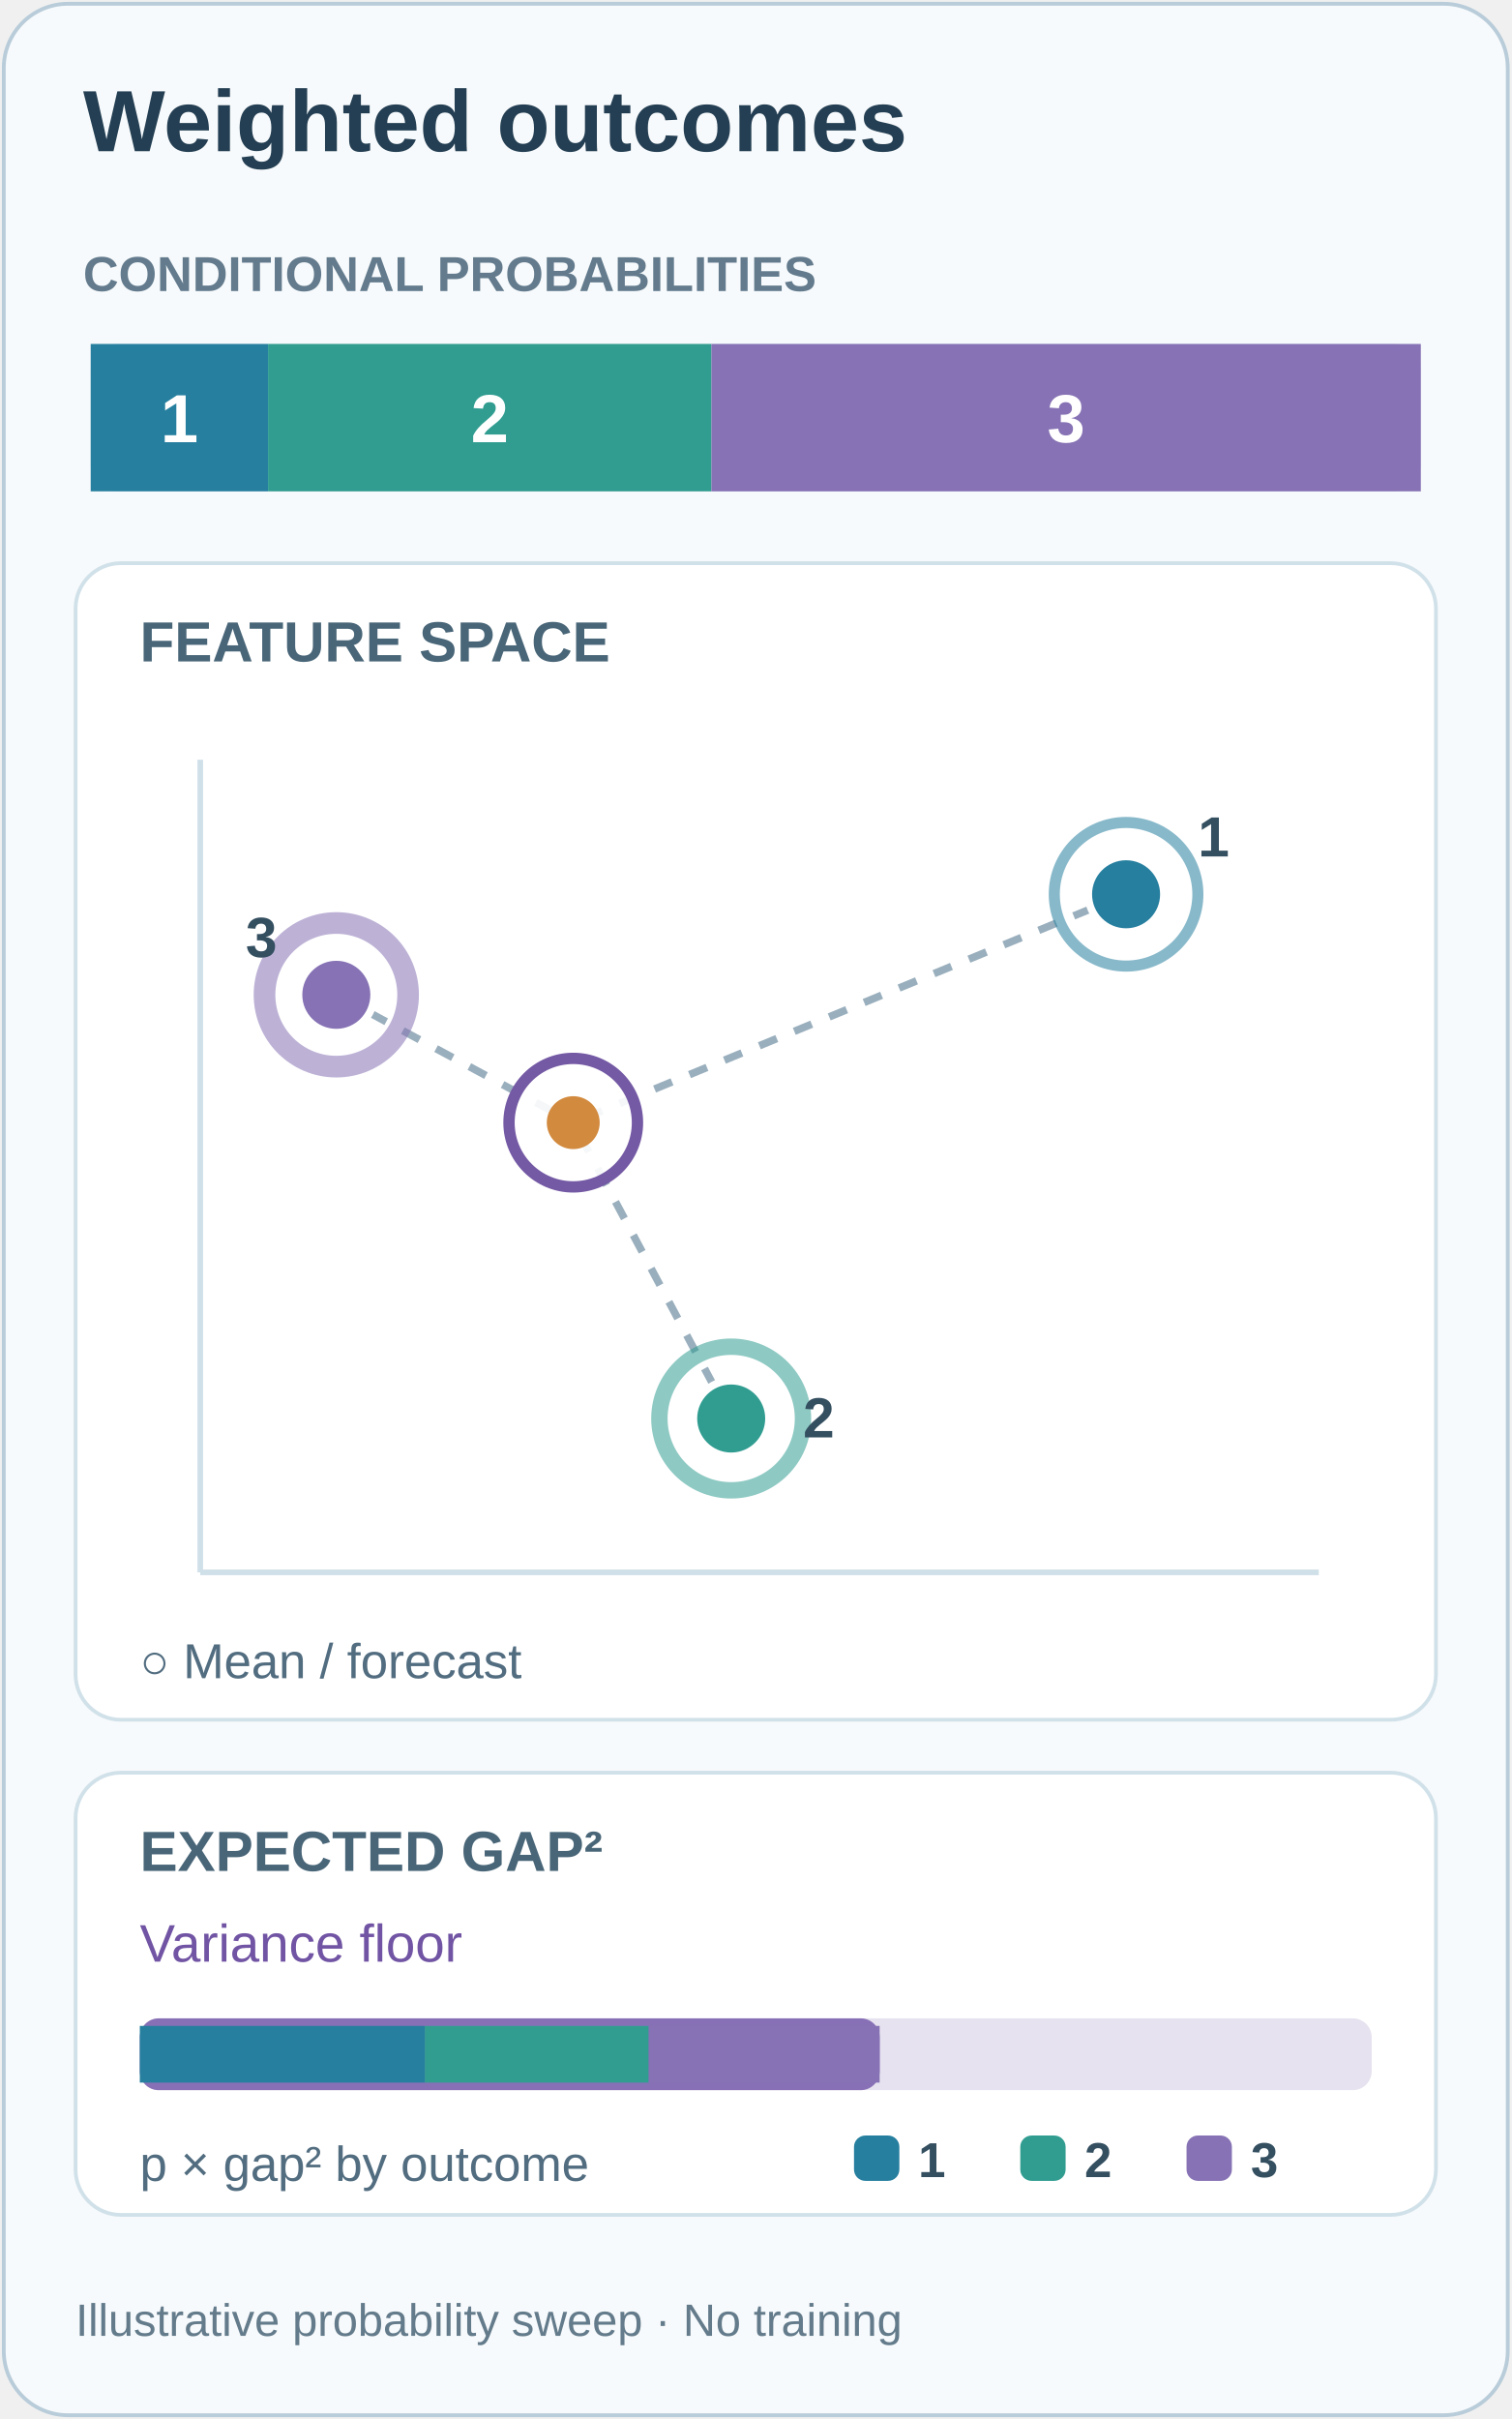
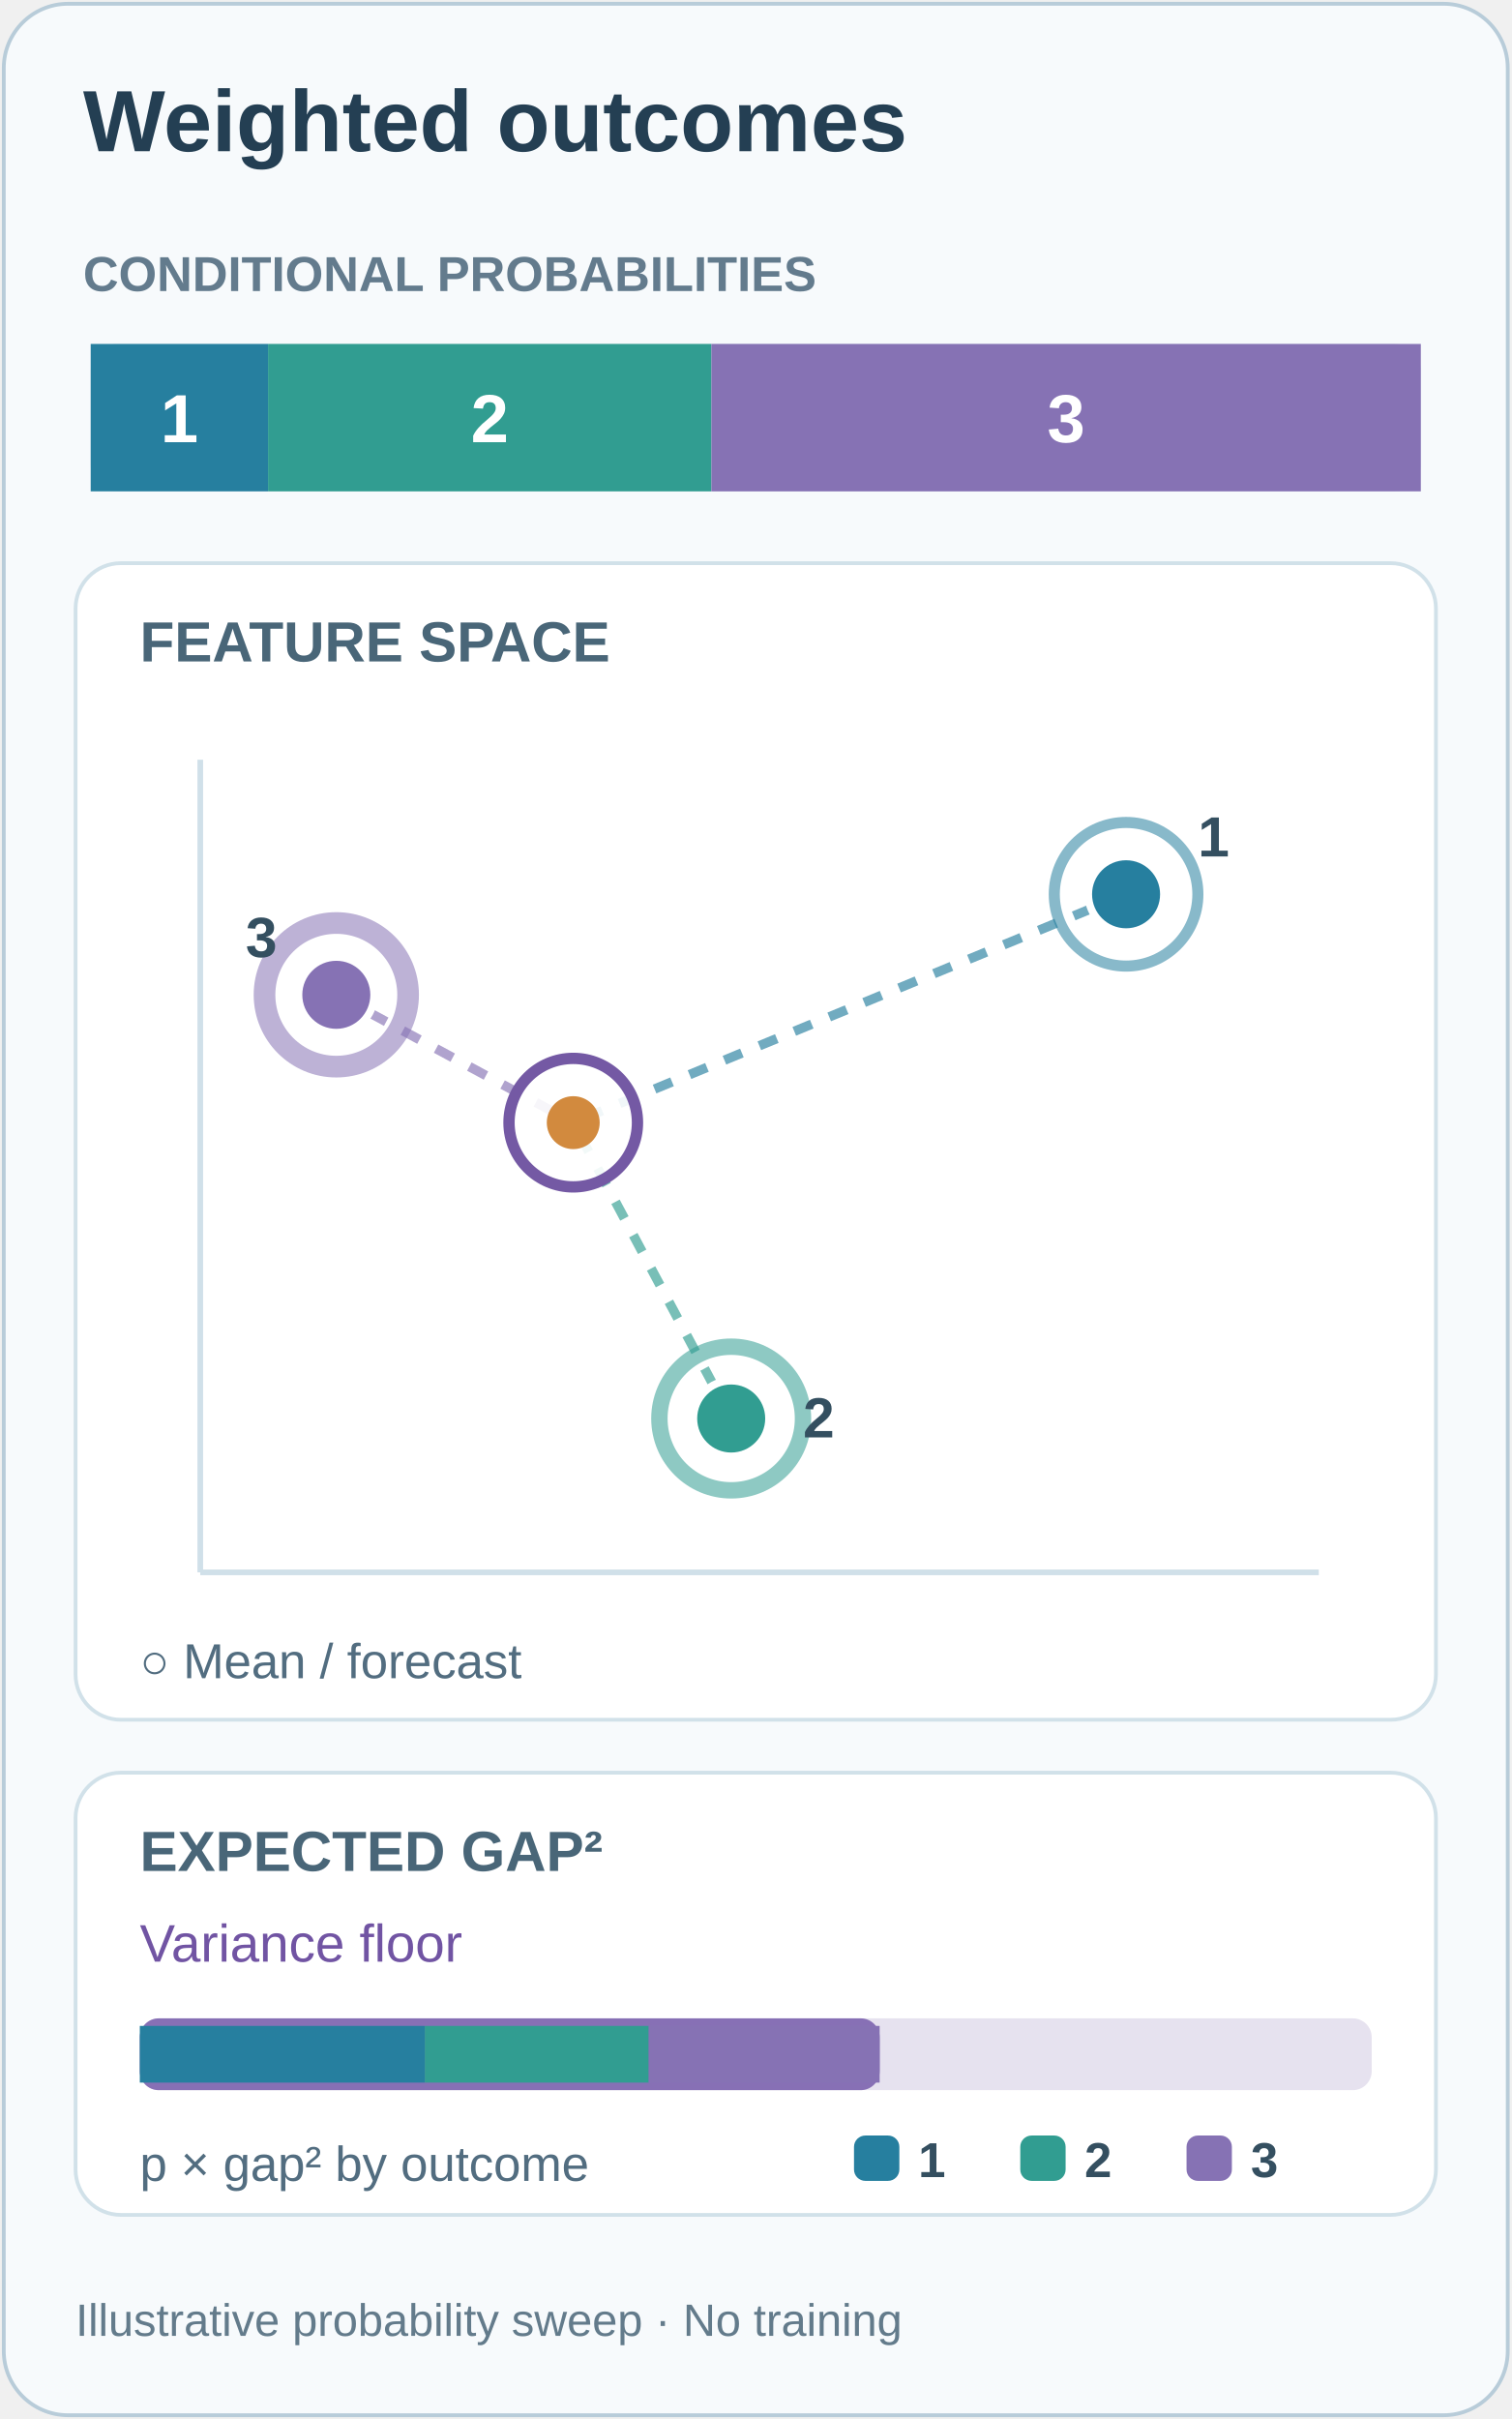
<svg xmlns="http://www.w3.org/2000/svg" width="400" height="640" viewBox="0 0 400 640" role="img" aria-labelledby="title desc">
  <rect x="1" y="1" width="398" height="638" rx="17" fill="#f7fafc" stroke="#b8ccd9" />
  <text x="22" y="40" font-family="Arial,sans-serif" font-size="23" font-weight="700" fill="#243f53">Weighted outcomes</text>
  <text x="22" y="77" font-family="Arial,sans-serif" font-size="13" font-weight="700" fill="#637b8d">CONDITIONAL PROBABILITIES</text>
  <rect x="24" y="91" width="352" height="39" rx="7" fill="#dfe9ef" />
  <rect id="icm-weight-1" x="24.000" y="91" width="46.933" height="39" fill="#267f9f">
    <animate attributeName="x" values="24.000;24.000;24.000;24.000;24.000" keyTimes="0;.25;.5;.75;1" dur="10s" calcMode="linear" repeatCount="indefinite" />
    <animate attributeName="width" values="46.933;117.333;187.733;117.333;46.933" keyTimes="0;.25;.5;.75;1" dur="10s" calcMode="linear" repeatCount="indefinite" />
  </rect>
  <text x="47.467" y="117" text-anchor="middle" font-family="Arial,sans-serif" font-size="18" font-weight="700" fill="#fff">1<animate attributeName="x" values="47.467;82.667;117.867;82.667;47.467" keyTimes="0;.25;.5;.75;1" dur="10s" calcMode="linear" repeatCount="indefinite" />
  </text>
  <rect id="icm-weight-2" x="70.933" y="91" width="117.333" height="39" fill="#319d91">
    <animate attributeName="x" values="70.933;141.333;211.733;141.333;70.933" keyTimes="0;.25;.5;.75;1" dur="10s" calcMode="linear" repeatCount="indefinite" />
    <animate attributeName="width" values="117.333;117.333;117.333;117.333;117.333" keyTimes="0;.25;.5;.75;1" dur="10s" calcMode="linear" repeatCount="indefinite" />
  </rect>
  <text x="129.600" y="117" text-anchor="middle" font-family="Arial,sans-serif" font-size="18" font-weight="700" fill="#fff">2<animate attributeName="x" values="129.600;200.000;270.400;200.000;129.600" keyTimes="0;.25;.5;.75;1" dur="10s" calcMode="linear" repeatCount="indefinite" />
  </text>
  <rect id="icm-weight-3" x="188.267" y="91" width="187.733" height="39" fill="#8672b4">
    <animate attributeName="x" values="188.267;258.667;329.067;258.667;188.267" keyTimes="0;.25;.5;.75;1" dur="10s" calcMode="linear" repeatCount="indefinite" />
    <animate attributeName="width" values="187.733;117.333;46.933;117.333;187.733" keyTimes="0;.25;.5;.75;1" dur="10s" calcMode="linear" repeatCount="indefinite" />
  </rect>
  <text x="282.133" y="117" text-anchor="middle" font-family="Arial,sans-serif" font-size="18" font-weight="700" fill="#fff">3<animate attributeName="x" values="282.133;317.333;352.533;317.333;282.133" keyTimes="0;.25;.5;.75;1" dur="10s" calcMode="linear" repeatCount="indefinite" />
  </text>
  <rect x="20" y="149" width="360" height="306" rx="12" fill="#fff" stroke="#d1e1e9" />
  <text x="37" y="175" font-family="Arial,sans-serif" font-size="15" font-weight="700" fill="#496678">FEATURE SPACE</text>
  <path d="M53 416H349M53 201V416" fill="none" stroke="#d0e0e9" stroke-width="1.5" />
-   <line x1="298.000" y1="236.600" x2="151.700" y2="297.020" stroke="#9aafbd" stroke-width="2" stroke-dasharray="5 5">
+   <line x1="298.000" y1="236.600" x2="151.700" y2="297.020" id="icm-outcome-ray-1" stroke="#267f9f" stroke-opacity=".65" stroke-width="2.5" stroke-dasharray="5 5">
    <animate attributeName="x2" values="151.700;193.500;235.300;193.500;151.700" keyTimes="0;.25;.5;.75;1" dur="10s" calcMode="linear" repeatCount="indefinite" />
    <animate attributeName="y2" values="297.020;291.700;286.380;291.700;297.020" keyTimes="0;.25;.5;.75;1" dur="10s" calcMode="linear" repeatCount="indefinite" />
  </line>
  <circle id="icm-ring-1" cx="298.000" cy="236.600" r="19" fill="none" stroke="#267f9f" opacity=".55" stroke-width="2.933">
    <animate attributeName="stroke-width" values="2.933;4.333;5.733;4.333;2.933" keyTimes="0;.25;.5;.75;1" dur="10s" calcMode="linear" repeatCount="indefinite" />
  </circle>
  <circle cx="298.000" cy="236.600" r="10" fill="#267f9f" stroke="#fff" stroke-width="2" />
  <text x="317.000" y="226.600" font-family="Arial,sans-serif" font-size="15" font-weight="700" fill="#344f60">1</text>
-   <line x1="193.500" y1="375.300" x2="151.700" y2="297.020" stroke="#9aafbd" stroke-width="2" stroke-dasharray="5 5">
+   <line x1="193.500" y1="375.300" x2="151.700" y2="297.020" id="icm-outcome-ray-2" stroke="#319d91" stroke-opacity=".65" stroke-width="2.5" stroke-dasharray="5 5">
    <animate attributeName="x2" values="151.700;193.500;235.300;193.500;151.700" keyTimes="0;.25;.5;.75;1" dur="10s" calcMode="linear" repeatCount="indefinite" />
    <animate attributeName="y2" values="297.020;291.700;286.380;291.700;297.020" keyTimes="0;.25;.5;.75;1" dur="10s" calcMode="linear" repeatCount="indefinite" />
  </line>
  <circle id="icm-ring-2" cx="193.500" cy="375.300" r="19" fill="none" stroke="#319d91" opacity=".55" stroke-width="4.333">
    <animate attributeName="stroke-width" values="4.333;4.333;4.333;4.333;4.333" keyTimes="0;.25;.5;.75;1" dur="10s" calcMode="linear" repeatCount="indefinite" />
  </circle>
  <circle cx="193.500" cy="375.300" r="10" fill="#319d91" stroke="#fff" stroke-width="2" />
  <text x="212.500" y="380.300" font-family="Arial,sans-serif" font-size="15" font-weight="700" fill="#344f60">2</text>
-   <line x1="89.000" y1="263.200" x2="151.700" y2="297.020" stroke="#9aafbd" stroke-width="2" stroke-dasharray="5 5">
+   <line x1="89.000" y1="263.200" x2="151.700" y2="297.020" id="icm-outcome-ray-3" stroke="#8672b4" stroke-opacity=".65" stroke-width="2.5" stroke-dasharray="5 5">
    <animate attributeName="x2" values="151.700;193.500;235.300;193.500;151.700" keyTimes="0;.25;.5;.75;1" dur="10s" calcMode="linear" repeatCount="indefinite" />
    <animate attributeName="y2" values="297.020;291.700;286.380;291.700;297.020" keyTimes="0;.25;.5;.75;1" dur="10s" calcMode="linear" repeatCount="indefinite" />
  </line>
  <circle id="icm-ring-3" cx="89.000" cy="263.200" r="19" fill="none" stroke="#8672b4" opacity=".55" stroke-width="5.733">
    <animate attributeName="stroke-width" values="5.733;4.333;2.933;4.333;5.733" keyTimes="0;.25;.5;.75;1" dur="10s" calcMode="linear" repeatCount="indefinite" />
  </circle>
  <circle cx="89.000" cy="263.200" r="10" fill="#8672b4" stroke="#fff" stroke-width="2" />
  <text x="65.000" y="253.200" font-family="Arial,sans-serif" font-size="15" font-weight="700" fill="#344f60">3</text>
  <circle id="icm-weighted-mean" cx="151.700" cy="297.020" r="17" stroke="#7459a4" stroke-width="3" fill="#fff" fill-opacity=".9">
    <animate attributeName="cx" values="151.700;193.500;235.300;193.500;151.700" keyTimes="0;.25;.5;.75;1" dur="10s" calcMode="linear" repeatCount="indefinite" />
    <animate attributeName="cy" values="297.020;291.700;286.380;291.700;297.020" keyTimes="0;.25;.5;.75;1" dur="10s" calcMode="linear" repeatCount="indefinite" />
  </circle>
  <circle id="icm-weighted-forecast" cx="151.700" cy="297.020" r="7" fill="#d28a3e">
    <animate attributeName="cx" values="151.700;193.500;235.300;193.500;151.700" keyTimes="0;.25;.5;.75;1" dur="10s" calcMode="linear" repeatCount="indefinite" />
    <animate attributeName="cy" values="297.020;291.700;286.380;291.700;297.020" keyTimes="0;.25;.5;.75;1" dur="10s" calcMode="linear" repeatCount="indefinite" />
  </circle>
  <text x="37" y="444" font-family="Arial,sans-serif" font-size="13" fill="#526d80">○ Mean / forecast</text>
  <rect x="20" y="469" width="360" height="117" rx="12" fill="#fff" stroke="#d1e1e9" />
  <text x="37" y="495" font-family="Arial,sans-serif" font-size="15" font-weight="700" fill="#496678">EXPECTED GAP²</text>
  <text x="37" y="519" font-family="Arial,sans-serif" font-size="14" fill="#7154a3">Variance floor</text>
  <rect x="37" y="534" width="326" height="19" rx="5" fill="#e6e2ef" />
  <rect id="icm-weighted-variance" x="37" y="534" width="195.787" height="19" rx="5" fill="#8770b5">
    <animate attributeName="width" values="195.787;204.407;212.226;219.242;225.458;230.871;235.483;239.293;242.301;244.508;245.913;246.516;246.317;245.317;243.515;240.912;237.507;233.300;228.291;222.481;215.869;222.481;228.291;233.300;237.507;240.912;243.515;245.317;246.317;246.516;245.913;244.508;242.301;239.293;235.483;230.871;225.458;219.242;212.226;204.407;195.787" keyTimes="0.000;0.025;0.050;0.075;0.100;0.125;0.150;0.175;0.200;0.225;0.250;0.275;0.300;0.325;0.350;0.375;0.400;0.425;0.450;0.475;0.500;0.525;0.550;0.575;0.600;0.625;0.650;0.675;0.700;0.725;0.750;0.775;0.800;0.825;0.850;0.875;0.900;0.925;0.950;0.975;1.000" dur="10s" calcMode="linear" repeatCount="indefinite" />
  </rect>
  <rect id="icm-variance-term-1" x="37.000" y="536" width="75.417" height="15" fill="#267f9f" aria-hidden="true">
    <animate attributeName="x" values="37.000;37.000;37.000;37.000;37.000;37.000;37.000;37.000;37.000;37.000;37.000;37.000;37.000;37.000;37.000;37.000;37.000;37.000;37.000;37.000;37.000;37.000;37.000;37.000;37.000;37.000;37.000;37.000;37.000;37.000;37.000;37.000;37.000;37.000;37.000;37.000;37.000;37.000;37.000;37.000;37.000" keyTimes="0.000;0.025;0.050;0.075;0.100;0.125;0.150;0.175;0.200;0.225;0.250;0.275;0.300;0.325;0.350;0.375;0.400;0.425;0.450;0.475;0.500;0.525;0.550;0.575;0.600;0.625;0.650;0.675;0.700;0.725;0.750;0.775;0.800;0.825;0.850;0.875;0.900;0.925;0.950;0.975;1.000" dur="10s" calcMode="linear" repeatCount="indefinite" />
    <animate attributeName="width" values="75.417;82.335;88.245;93.196;97.235;100.411;102.772;104.366;105.241;105.445;105.026;104.033;102.513;100.515;98.087;95.276;92.131;88.700;85.031;81.173;77.172;81.173;85.031;88.700;92.131;95.276;98.087;100.515;102.513;104.033;105.026;105.445;105.241;104.366;102.772;100.411;97.235;93.196;88.245;82.335;75.417" keyTimes="0.000;0.025;0.050;0.075;0.100;0.125;0.150;0.175;0.200;0.225;0.250;0.275;0.300;0.325;0.350;0.375;0.400;0.425;0.450;0.475;0.500;0.525;0.550;0.575;0.600;0.625;0.650;0.675;0.700;0.725;0.750;0.775;0.800;0.825;0.850;0.875;0.900;0.925;0.950;0.975;1.000" dur="10s" calcMode="linear" repeatCount="indefinite" />
  </rect>
  <rect id="icm-variance-term-2" x="112.417" y="536" width="59.262" height="15" fill="#319d91" aria-hidden="true">
    <animate attributeName="x" values="112.417;119.335;125.245;130.196;134.235;137.411;139.772;141.366;142.241;142.445;142.026;141.033;139.513;137.515;135.087;132.276;129.131;125.700;122.031;118.173;114.172;118.173;122.031;125.700;129.131;132.276;135.087;137.515;139.513;141.033;142.026;142.445;142.241;141.366;139.772;137.411;134.235;130.196;125.245;119.335;112.417" keyTimes="0.000;0.025;0.050;0.075;0.100;0.125;0.150;0.175;0.200;0.225;0.250;0.275;0.300;0.325;0.350;0.375;0.400;0.425;0.450;0.475;0.500;0.525;0.550;0.575;0.600;0.625;0.650;0.675;0.700;0.725;0.750;0.775;0.800;0.825;0.850;0.875;0.900;0.925;0.950;0.975;1.000" dur="10s" calcMode="linear" repeatCount="indefinite" />
    <animate attributeName="width" values="59.262;57.393;55.791;54.456;53.389;52.588;52.055;51.789;51.790;52.059;52.595;53.398;54.468;55.805;57.410;59.282;61.421;63.828;66.501;69.442;72.650;69.442;66.501;63.828;61.421;59.282;57.410;55.805;54.468;53.398;52.595;52.059;51.790;51.789;52.055;52.588;53.389;54.456;55.791;57.393;59.262" keyTimes="0.000;0.025;0.050;0.075;0.100;0.125;0.150;0.175;0.200;0.225;0.250;0.275;0.300;0.325;0.350;0.375;0.400;0.425;0.450;0.475;0.500;0.525;0.550;0.575;0.600;0.625;0.650;0.675;0.700;0.725;0.750;0.775;0.800;0.825;0.850;0.875;0.900;0.925;0.950;0.975;1.000" dur="10s" calcMode="linear" repeatCount="indefinite" />
  </rect>
  <rect id="icm-variance-term-3" x="171.680" y="536" width="61.107" height="15" fill="#8672b4" aria-hidden="true">
    <animate attributeName="x" values="171.680;176.728;181.036;184.652;187.624;189.999;191.827;193.155;194.031;194.504;194.621;194.431;193.981;193.321;192.497;191.558;190.552;189.528;188.533;187.615;186.823;187.615;188.533;189.528;190.552;191.558;192.497;193.321;193.981;194.431;194.621;194.504;194.031;193.155;191.827;189.999;187.624;184.652;181.036;176.728;171.680" keyTimes="0.000;0.025;0.050;0.075;0.100;0.125;0.150;0.175;0.200;0.225;0.250;0.275;0.300;0.325;0.350;0.375;0.400;0.425;0.450;0.475;0.500;0.525;0.550;0.575;0.600;0.625;0.650;0.675;0.700;0.725;0.750;0.775;0.800;0.825;0.850;0.875;0.900;0.925;0.950;0.975;1.000" dur="10s" calcMode="linear" repeatCount="indefinite" />
    <animate attributeName="width" values="61.107;64.679;68.190;71.591;74.834;77.872;80.656;83.138;85.270;87.004;88.292;89.085;89.336;88.997;88.019;86.354;83.954;80.772;76.758;71.866;66.046;71.866;76.758;80.772;83.954;86.354;88.019;88.997;89.336;89.085;88.292;87.004;85.270;83.138;80.656;77.872;74.834;71.591;68.190;64.679;61.107" keyTimes="0.000;0.025;0.050;0.075;0.100;0.125;0.150;0.175;0.200;0.225;0.250;0.275;0.300;0.325;0.350;0.375;0.400;0.425;0.450;0.475;0.500;0.525;0.550;0.575;0.600;0.625;0.650;0.675;0.700;0.725;0.750;0.775;0.800;0.825;0.850;0.875;0.900;0.925;0.950;0.975;1.000" dur="10s" calcMode="linear" repeatCount="indefinite" />
  </rect>
  <text x="37" y="577" font-family="Arial,sans-serif" font-size="13" fill="#526d80">p × gap² by outcome</text>
  <rect x="226" y="565" width="12" height="12" rx="3" fill="#267f9f" />
  <text x="243" y="576" font-family="Arial,sans-serif" font-size="13" font-weight="700" fill="#344f60">1</text>
  <rect x="270" y="565" width="12" height="12" rx="3" fill="#319d91" />
  <text x="287" y="576" font-family="Arial,sans-serif" font-size="13" font-weight="700" fill="#344f60">2</text>
  <rect x="314" y="565" width="12" height="12" rx="3" fill="#8672b4" />
  <text x="331" y="576" font-family="Arial,sans-serif" font-size="13" font-weight="700" fill="#344f60">3</text>
  <text x="20" y="618" font-family="Arial,sans-serif" font-size="12" fill="#637b8b">Illustrative probability sweep · No training</text>
</svg>
